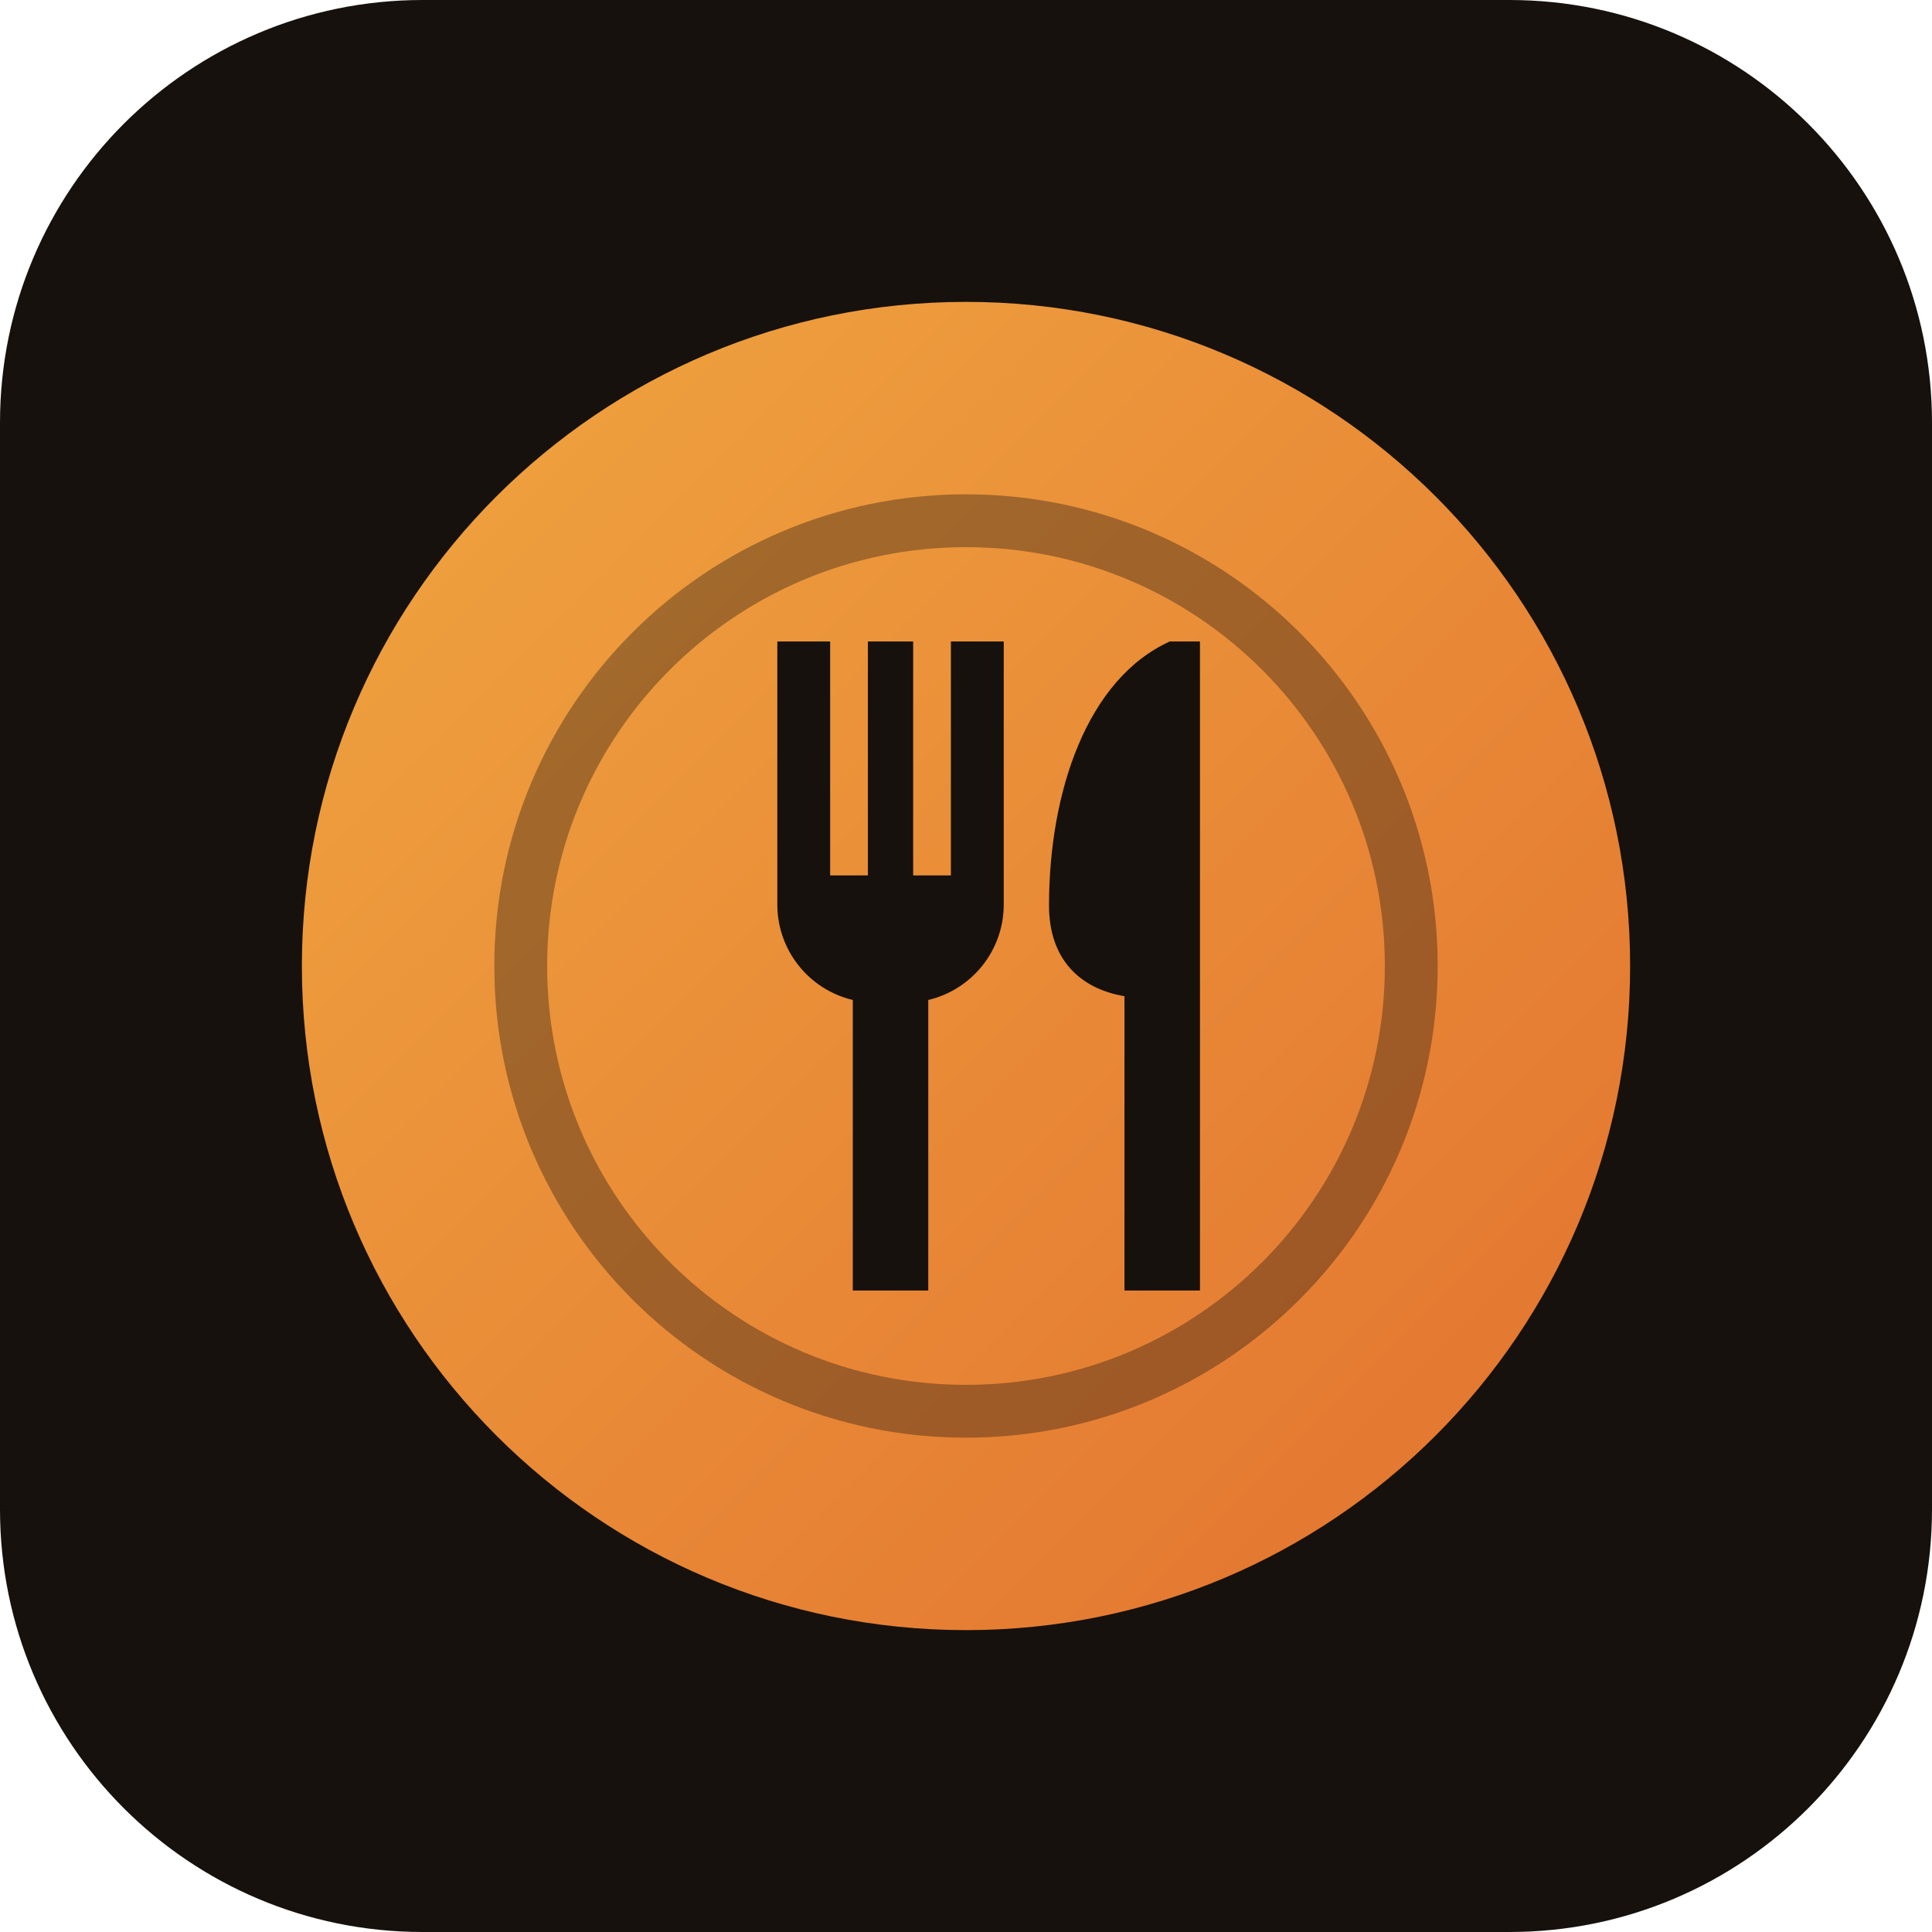
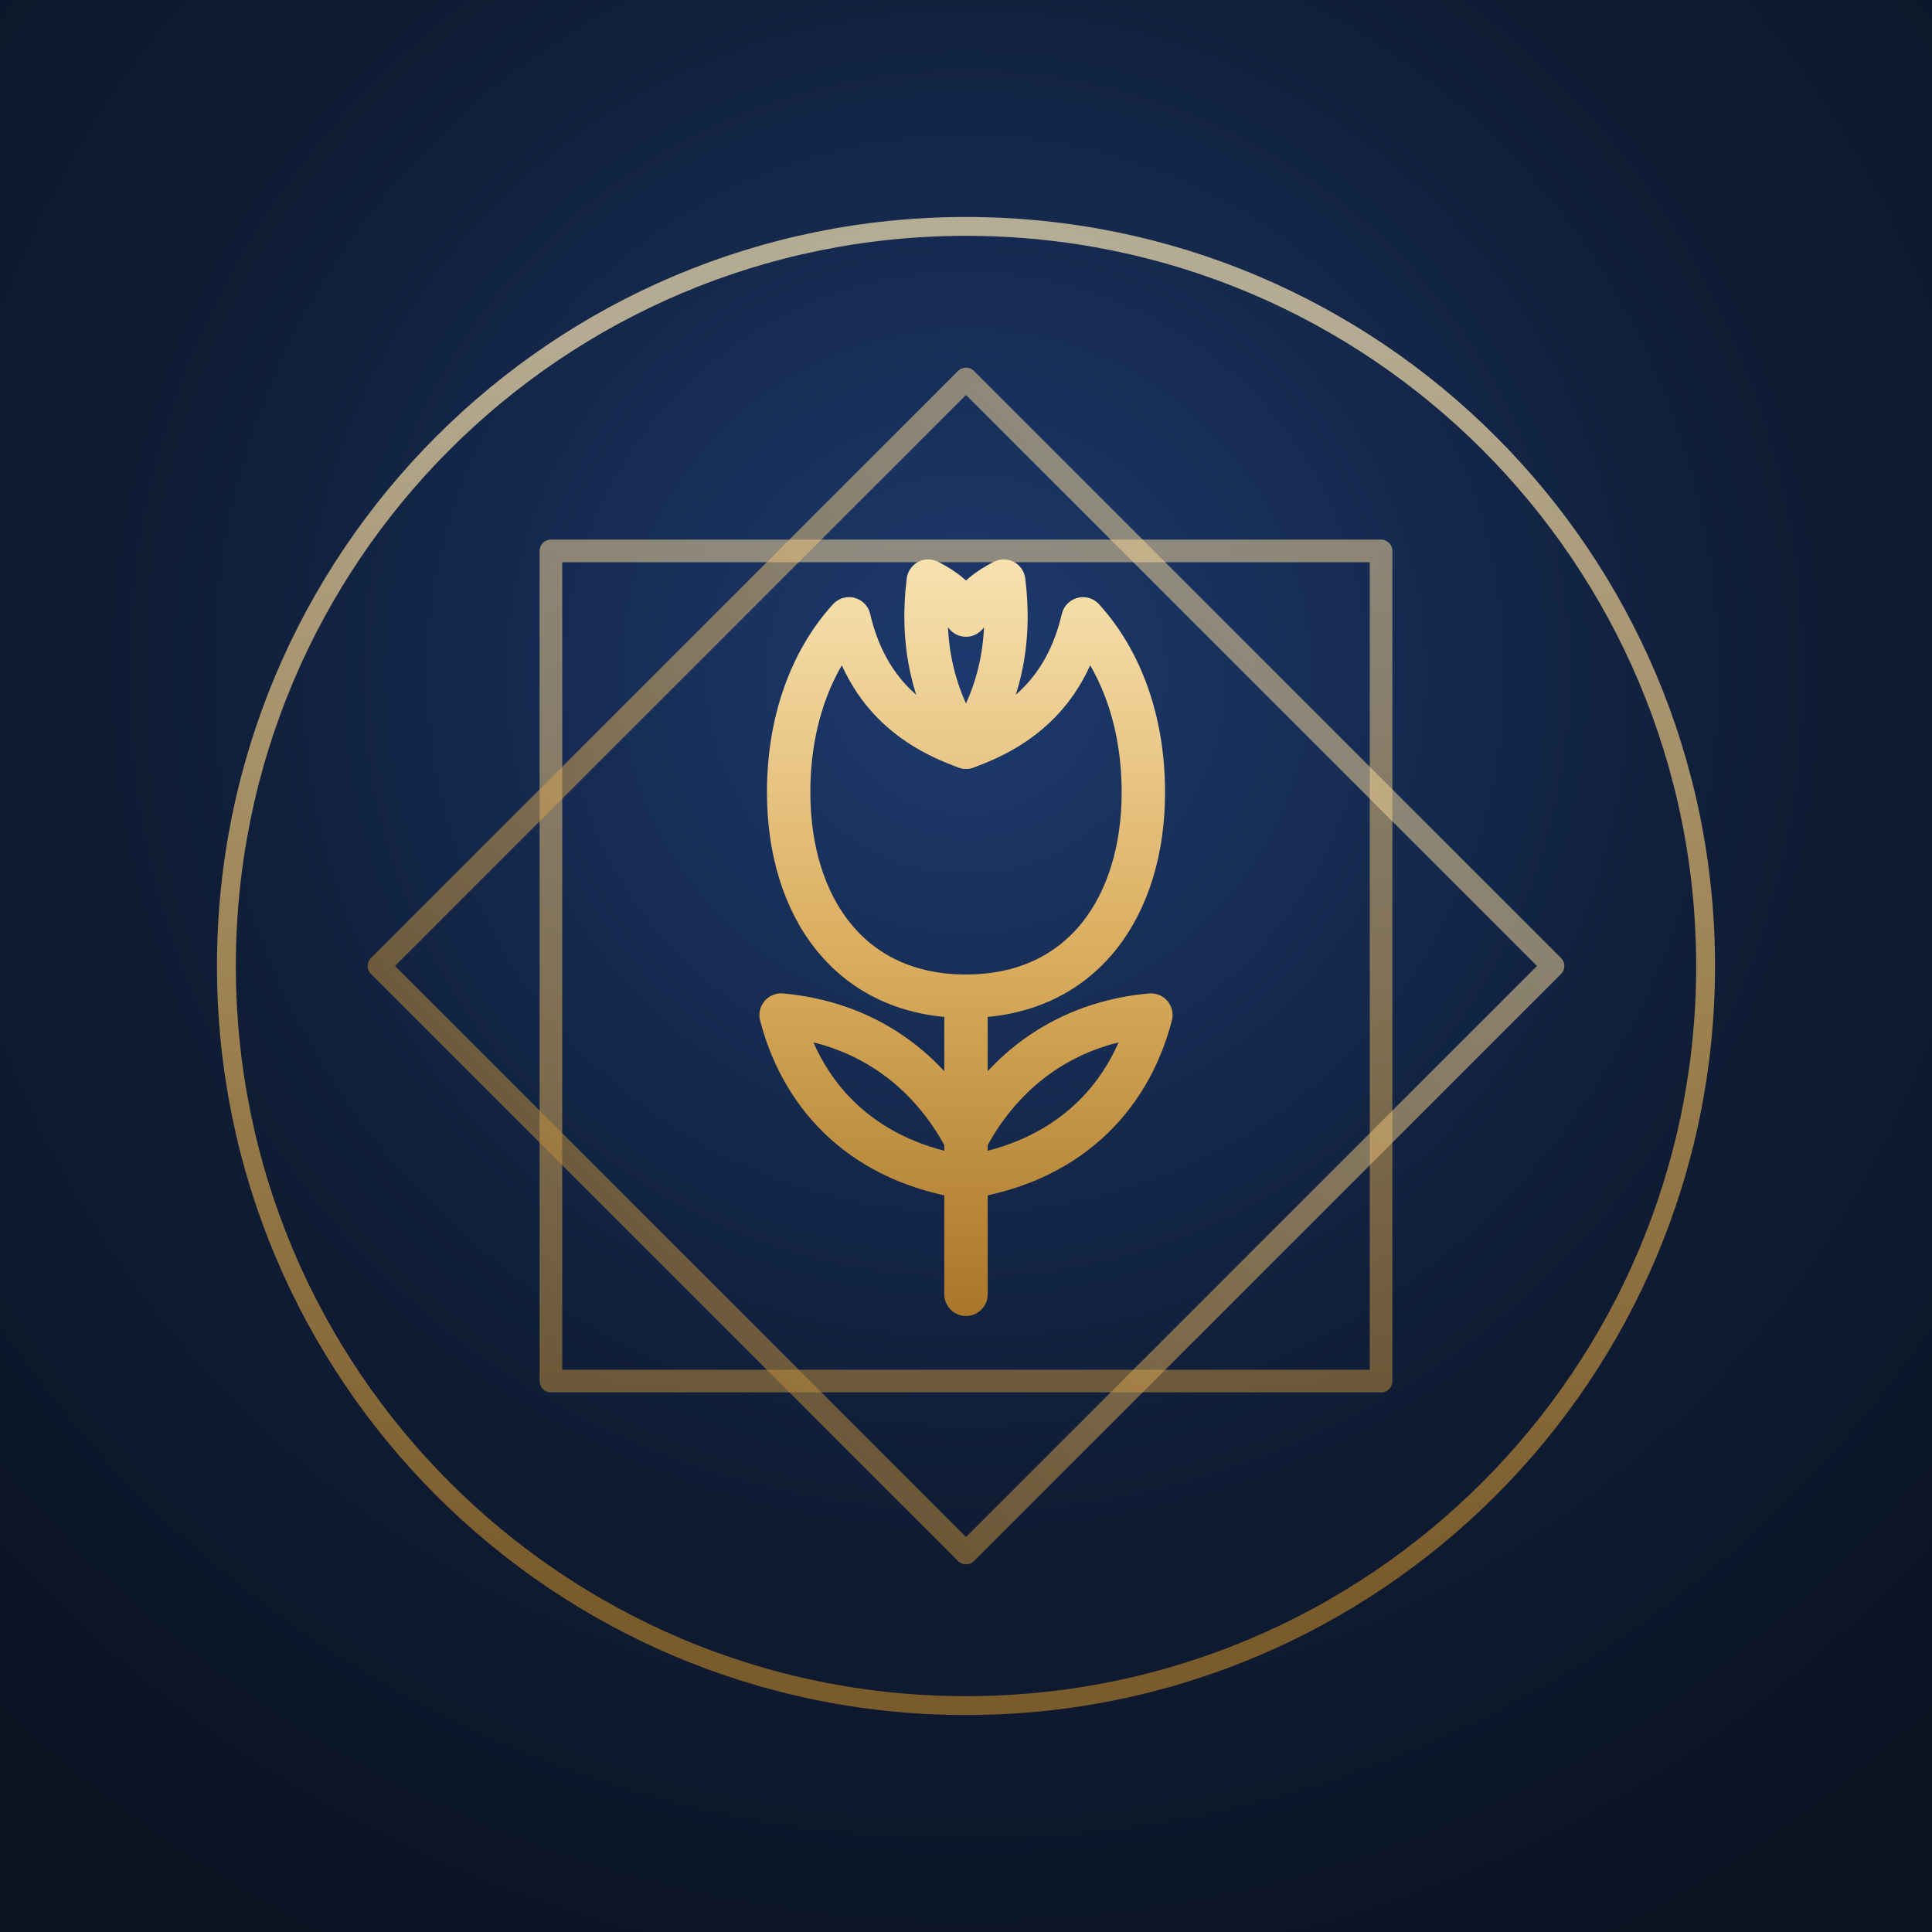
<svg xmlns="http://www.w3.org/2000/svg" viewBox="0 0 512 512">
  <defs>
-     <linearGradient id="g" x1="0" y1="0" x2="1" y2="1">
-       <stop offset="0" stop-color="#f0a640" />
-       <stop offset="1" stop-color="#e2712f" />
+     <radialGradient id="bg" cx="50%" cy="35%" r="75%">
+       <stop offset="0" stop-color="#1d3a6e" />
+       <stop offset=".55" stop-color="#0f1d36" />
+       <stop offset="1" stop-color="#0b1322" />
+     </radialGradient>
+     <linearGradient id="g" gradientUnits="userSpaceOnUse" x1="0" y1="90" x2="0" y2="420">
+       <stop offset="0" stop-color="#f8e2b0" />
+       <stop offset=".55" stop-color="#d9aa5a" />
+       <stop offset="1" stop-color="#a8772b" />
+     </linearGradient>
+     <linearGradient id="g2" gradientUnits="userSpaceOnUse" x1="0" y1="2" x2="0" y2="22">
+       <stop offset="0" stop-color="#f8e2b0" />
+       <stop offset=".55" stop-color="#d9aa5a" />
+       <stop offset="1" stop-color="#a8772b" />
    </linearGradient>
  </defs>
-   <rect width="512" height="512" rx="112" fill="#16110d" />
-   <circle cx="256" cy="256" r="176" fill="url(#g)" />
-   <circle cx="256" cy="256" r="118" fill="none" stroke="#16110d" stroke-width="14" opacity=".35" />
-   <path d="M206 170v70a26 26 0 0 0 20 25v77h20v-77a26 26 0 0 0 20-25v-70h-14v62h-10v-62h-12v62h-10v-62z" fill="#16110d" />
-   <path d="M310 170c-22 10-32 40-32 70 0 14 8 22 20 24v78h20V170z" fill="#16110d" />
+   <rect width="512" height="512" fill="url(#bg)" />
+   <g fill="none" stroke="url(#g)" stroke-linecap="round" stroke-linejoin="round">
+     <rect x="146" y="146" width="220" height="220" stroke-width="6" opacity=".55" />
+     <rect x="146" y="146" width="220" height="220" stroke-width="6" opacity=".55" transform="rotate(45 256 256)" />
+     <circle cx="256" cy="256" r="196" stroke-width="5" opacity=".7" />
+     <g transform="translate(136 128) scale(10)" stroke-width="1.15" stroke="url(#g2)">
+       <path d="M12 21.5V13.6" />
+       <path d="M12 18.4c-2.6-.4-4.3-2-4.9-4.3 2.2.2 3.9 1.4 4.9 3.3M12 18.4c2.6-.4 4.3-2 4.9-4.3-2.2.2-3.9 1.4-4.9 3.3" />
+       <path d="M12 13.6c-3.1 0-4.7-2.4-4.7-5.4 0-1.9.6-3.5 1.6-4.6.4 1.7 1.4 2.8 3.1 3.4 1.7-.6 2.7-1.7 3.1-3.4 1 1.1 1.6 2.7 1.6 4.6 0 3-1.6 5.4-4.7 5.4Z" />
+       <path d="M12 7c-.9-1.3-1.2-2.8-1-4.4.4.2.8.5 1 .9.2-.4.6-.7 1-.9.2 1.6-.1 3.1-1 4.4Z" />
+     </g>
+   </g>
</svg>
